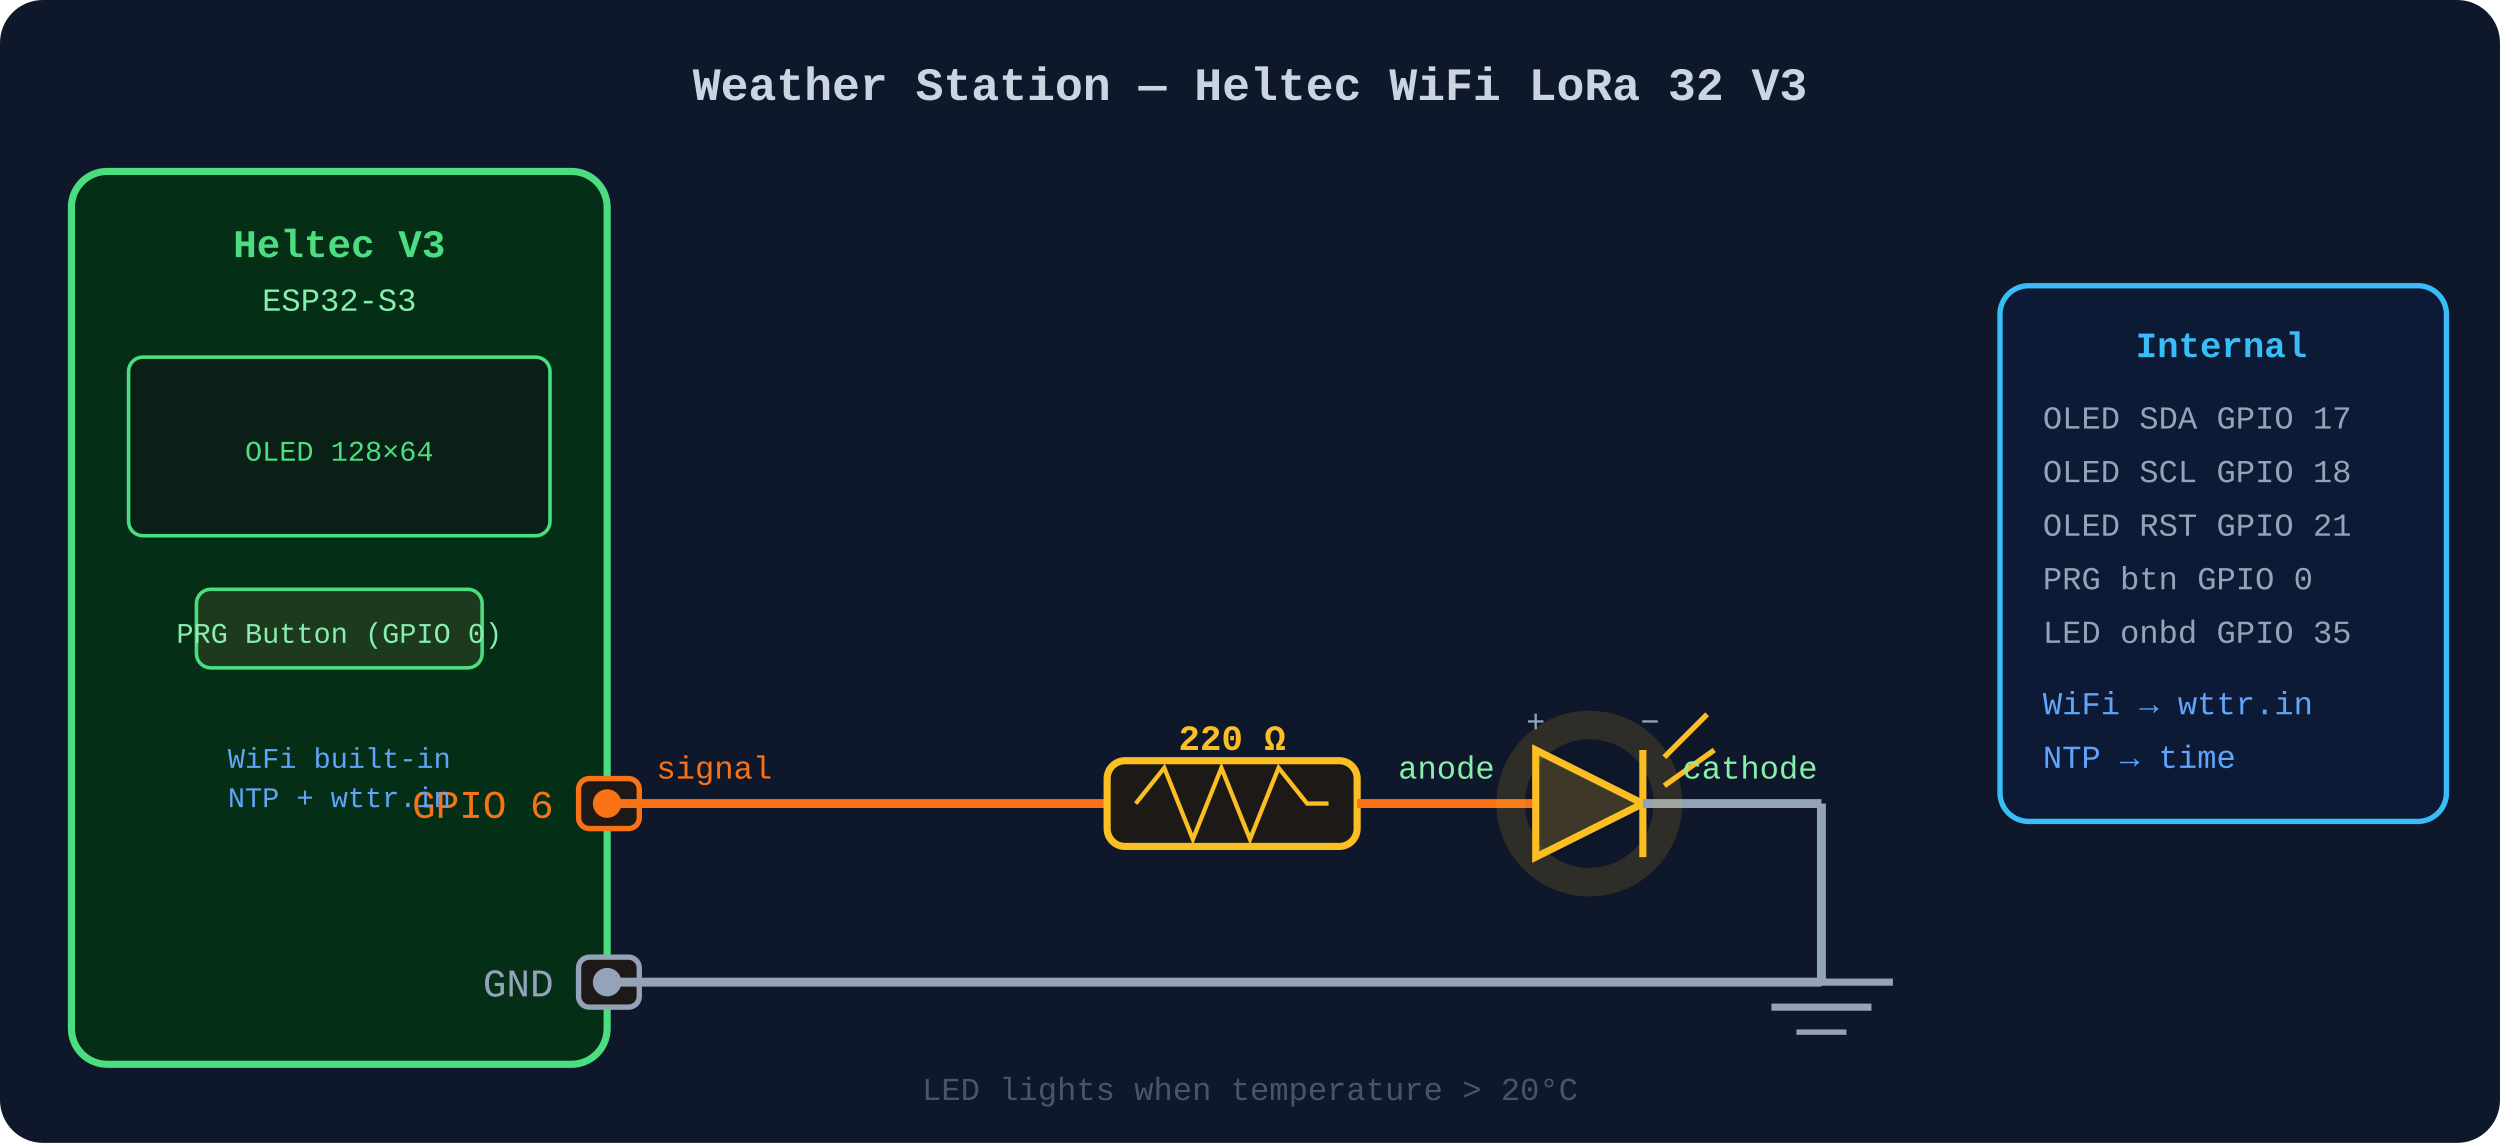
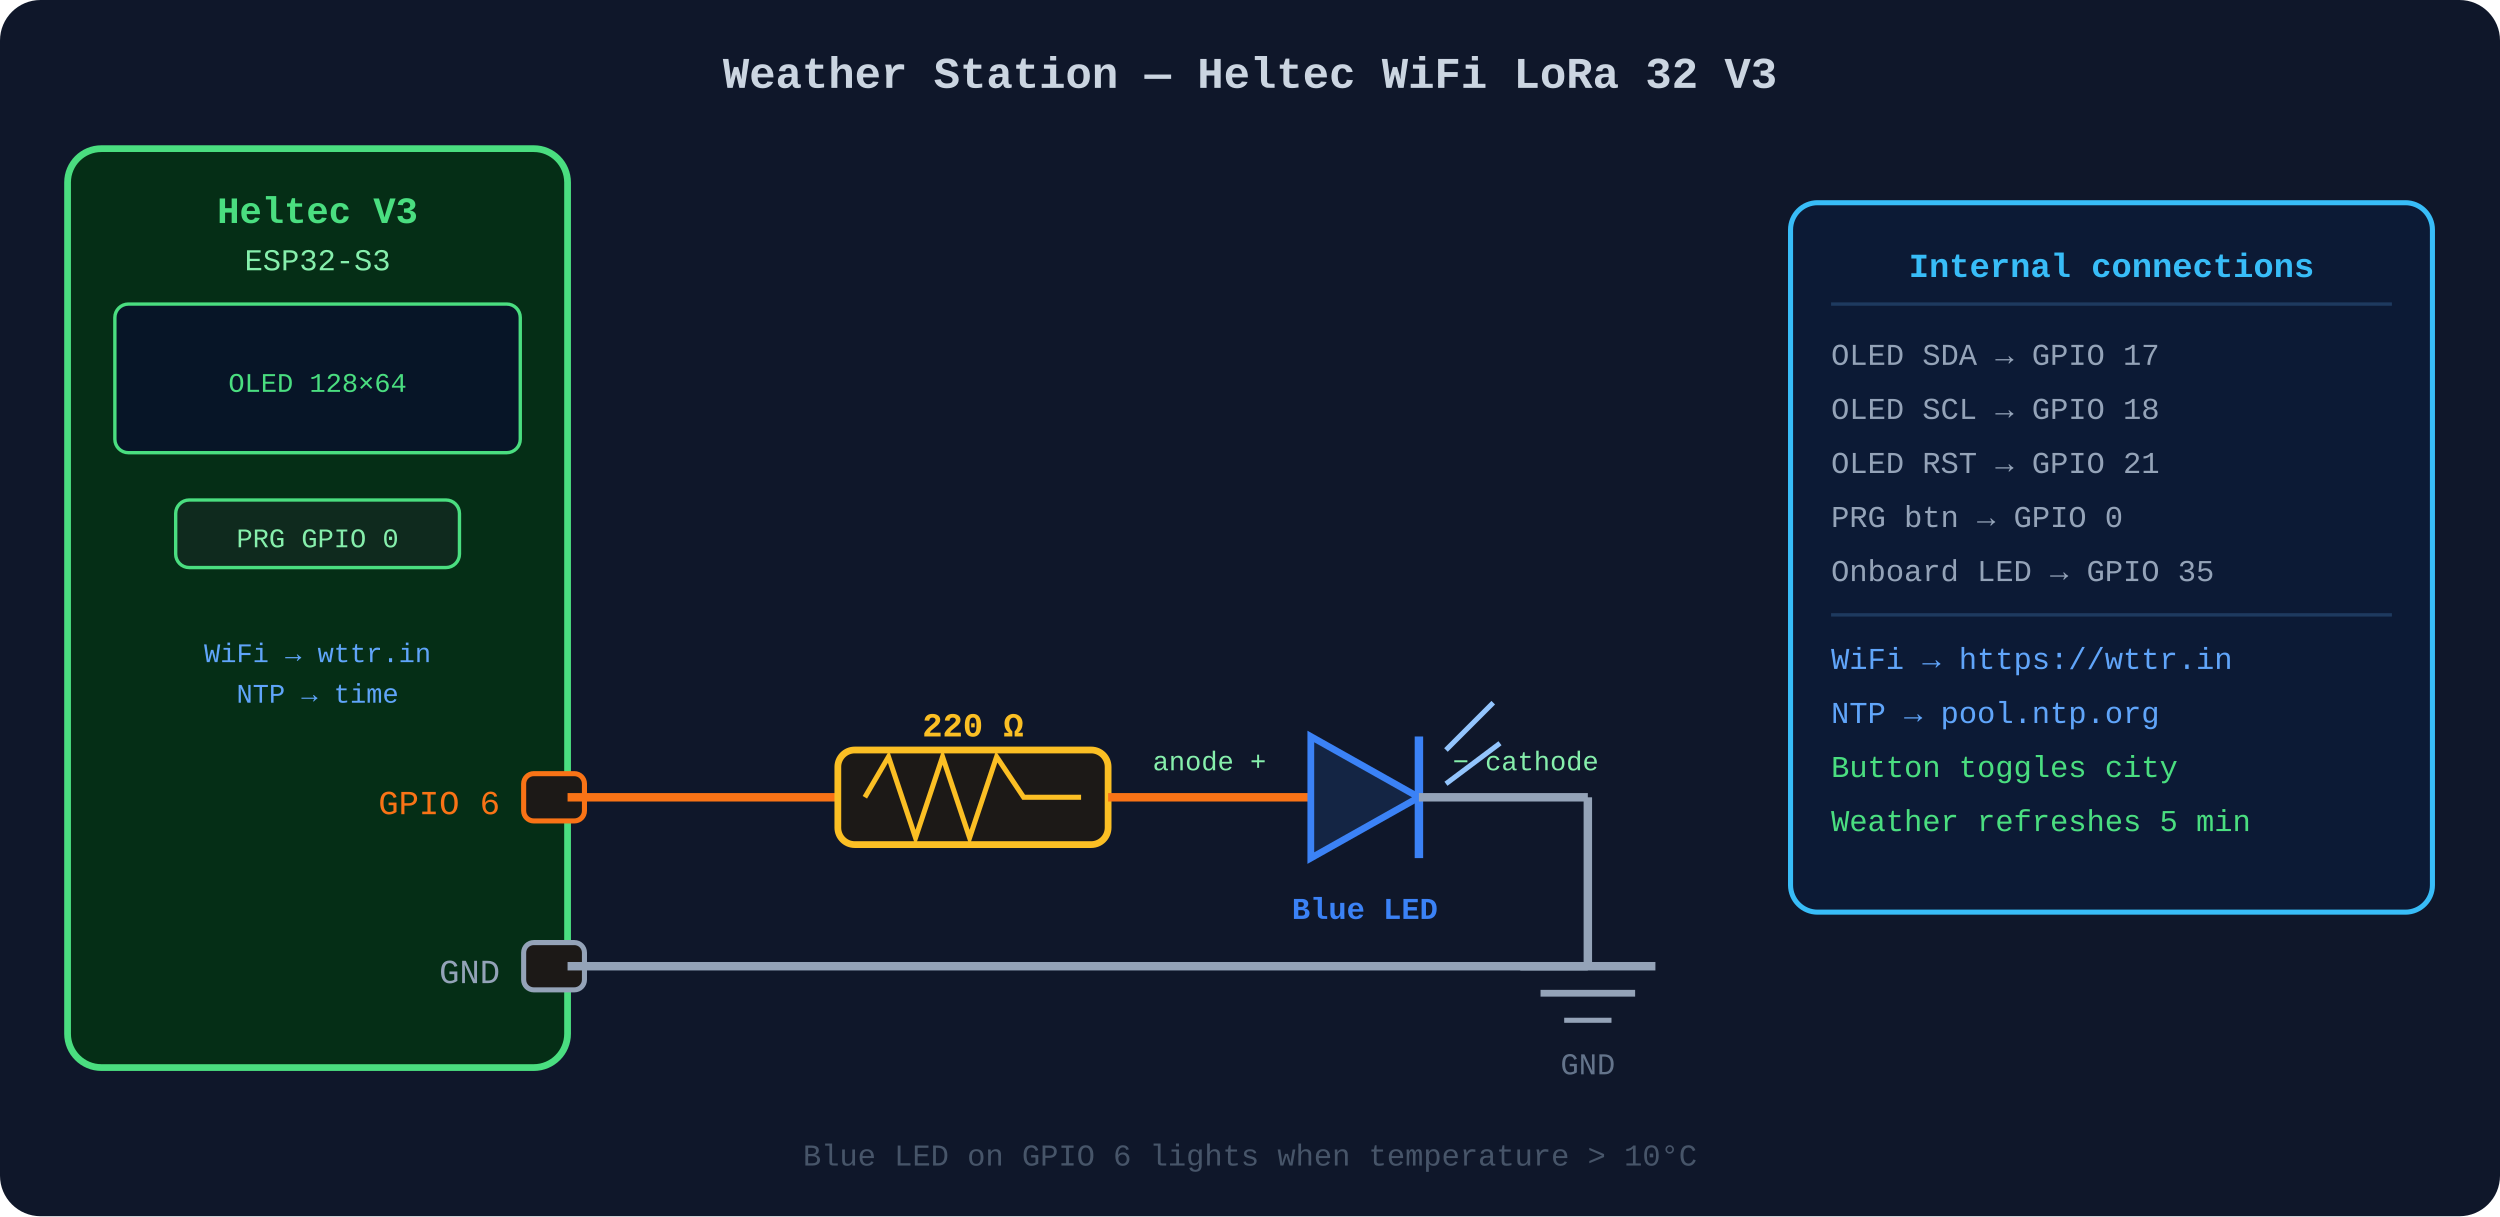
- <svg xmlns="http://www.w3.org/2000/svg" width="700" height="320" viewBox="0 0 700 320" font-family="'Courier New', monospace">
-   <rect width="700" height="320" fill="#0f172a" rx="12" />
-   <text x="350" y="28" text-anchor="middle" fill="#cbd5e1" font-size="13" font-weight="bold">
+ <svg xmlns="http://www.w3.org/2000/svg" width="740" height="360" viewBox="0 0 740 360" font-family="'Courier New', monospace">
+   <rect width="740" height="360" fill="#0f172a" rx="12" />
+   <text x="370" y="26" text-anchor="middle" fill="#cbd5e1" font-size="13" font-weight="bold">
    Weather Station — Heltec WiFi LoRa 32 V3
  </text>
-   <rect x="20" y="48" width="150" height="250" rx="10" fill="#052e16" stroke="#4ade80" stroke-width="2" />
-   <text x="95" y="72" text-anchor="middle" fill="#4ade80" font-size="11" font-weight="bold">Heltec V3</text>
-   <text x="95" y="87" text-anchor="middle" fill="#86efac" font-size="9">ESP32-S3</text>
-   <rect x="36" y="100" width="118" height="50" rx="4" fill="#0a1f15" stroke="#4ade80" stroke-width="1" />
-   <text x="95" y="129" text-anchor="middle" fill="#4ade80" font-size="8">OLED 128×64</text>
-   <rect x="55" y="165" width="80" height="22" rx="4" fill="#1e3a1e" stroke="#4ade80" stroke-width="1" />
-   <text x="95" y="180" text-anchor="middle" fill="#86efac" font-size="8">PRG Button (GPIO 0)</text>
-   <rect x="162" y="218" width="17" height="14" rx="3" fill="#1c1917" stroke="#f97316" stroke-width="1.5" />
-   <circle cx="170" cy="225" r="4" fill="#f97316" />
-   <text x="155" y="229" text-anchor="end" fill="#f97316" font-size="11">GPIO 6</text>
-   <rect x="162" y="268" width="17" height="14" rx="3" fill="#1c1917" stroke="#94a3b8" stroke-width="1.5" />
-   <circle cx="170" cy="275" r="4" fill="#94a3b8" />
-   <text x="155" y="279" text-anchor="end" fill="#94a3b8" font-size="11">GND</text>
-   <text x="95" y="215" text-anchor="middle" fill="#60a5fa" font-size="8">WiFi built-in</text>
-   <text x="95" y="226" text-anchor="middle" fill="#60a5fa" font-size="8">NTP + wttr.in</text>
-   <line x1="170" y1="225" x2="310" y2="225" stroke="#f97316" stroke-width="2.5" />
-   <rect x="310" y="213" width="70" height="24" rx="5" fill="#1c1917" stroke="#fbbf24" stroke-width="2" />
-   <polyline points="318,225 326,215 334,235 342,215 350,235 358,215 366,225 372,225" fill="none" stroke="#fbbf24" stroke-width="1.2" />
-   <text x="345" y="210" text-anchor="middle" fill="#fbbf24" font-size="10" font-weight="bold">220 Ω</text>
-   <line x1="380" y1="225" x2="430" y2="225" stroke="#f97316" stroke-width="2.5" />
-   <polygon points="430,210 430,240 460,225" fill="#fbbf2433" stroke="#fbbf24" stroke-width="2" />
-   <line x1="460" y1="210" x2="460" y2="240" stroke="#fbbf24" stroke-width="2" />
-   <line x1="466" y1="212" x2="478" y2="200" stroke="#fbbf24" stroke-width="1.5" />
-   <line x1="466" y1="220" x2="480" y2="210" stroke="#fbbf24" stroke-width="1.5" />
-   <text x="430" y="205" text-anchor="middle" fill="#94a3b8" font-size="9">+</text>
-   <text x="462" y="205" text-anchor="middle" fill="#94a3b8" font-size="9">−</text>
-   <line x1="460" y1="225" x2="510" y2="225" stroke="#94a3b8" stroke-width="2.5" />
-   <line x1="510" y1="225" x2="510" y2="275" stroke="#94a3b8" stroke-width="2.5" />
-   <line x1="170" y1="275" x2="510" y2="275" stroke="#94a3b8" stroke-width="2.5" />
-   <line x1="490" y1="275" x2="530" y2="275" stroke="#94a3b8" stroke-width="2" />
-   <line x1="496" y1="282" x2="524" y2="282" stroke="#94a3b8" stroke-width="2" />
-   <line x1="503" y1="289" x2="517" y2="289" stroke="#94a3b8" stroke-width="1.5" />
-   <text x="200" y="218" fill="#f97316" font-size="9" text-anchor="middle">signal</text>
-   <text x="405" y="218" fill="#86efac" font-size="9" text-anchor="middle">anode</text>
-   <text x="490" y="218" fill="#86efac" font-size="9" text-anchor="middle">cathode</text>
-   <circle cx="445" cy="225" r="22" fill="none" stroke="#fbbf2422" stroke-width="8" />
-   <rect x="560" y="80" width="125" height="150" rx="8" fill="#0c1a35" stroke="#38bdf8" stroke-width="1.5" />
-   <text x="622" y="100" text-anchor="middle" fill="#38bdf8" font-size="10" font-weight="bold">Internal</text>
-   <text x="572" y="120" fill="#94a3b8" font-size="9">OLED SDA  GPIO 17</text>
-   <text x="572" y="135" fill="#94a3b8" font-size="9">OLED SCL  GPIO 18</text>
-   <text x="572" y="150" fill="#94a3b8" font-size="9">OLED RST  GPIO 21</text>
-   <text x="572" y="165" fill="#94a3b8" font-size="9">PRG btn   GPIO  0</text>
-   <text x="572" y="180" fill="#94a3b8" font-size="9">LED onbd  GPIO 35</text>
-   <text x="572" y="200" fill="#60a5fa" font-size="9">WiFi  →  wttr.in</text>
-   <text x="572" y="215" fill="#60a5fa" font-size="9">NTP   →  time</text>
-   <text x="350" y="308" text-anchor="middle" fill="#475569" font-size="9">
-     LED lights when temperature &gt; 20°C
+   <rect x="20" y="44" width="148" height="272" rx="10" fill="#052e16" stroke="#4ade80" stroke-width="2" />
+   <text x="94" y="66" text-anchor="middle" fill="#4ade80" font-size="11" font-weight="bold">Heltec V3</text>
+   <text x="94" y="80" text-anchor="middle" fill="#86efac" font-size="9">ESP32-S3</text>
+   <rect x="34" y="90" width="120" height="44" rx="4" fill="#071527" stroke="#4ade80" stroke-width="1" />
+   <text x="94" y="116" text-anchor="middle" fill="#4ade80" font-size="8">OLED  128×64</text>
+   <rect x="52" y="148" width="84" height="20" rx="4" fill="#0f2a1e" stroke="#4ade80" stroke-width="1" />
+   <text x="94" y="162" text-anchor="middle" fill="#86efac" font-size="8">PRG  GPIO 0</text>
+   <text x="94" y="196" text-anchor="middle" fill="#60a5fa" font-size="8">WiFi → wttr.in</text>
+   <text x="94" y="208" text-anchor="middle" fill="#60a5fa" font-size="8">NTP  → time</text>
+   <circle cx="168" cy="236" r="5" fill="#f97316" />
+   <rect x="155" y="229" width="18" height="14" rx="3" fill="#1c1917" stroke="#f97316" stroke-width="1.5" />
+   <text x="148" y="241" text-anchor="end" fill="#f97316" font-size="10">GPIO 6</text>
+   <circle cx="168" cy="286" r="5" fill="#94a3b8" />
+   <rect x="155" y="279" width="18" height="14" rx="3" fill="#1c1917" stroke="#94a3b8" stroke-width="1.5" />
+   <text x="148" y="291" text-anchor="end" fill="#94a3b8" font-size="10">GND</text>
+   <line x1="168" y1="236" x2="248" y2="236" stroke="#f97316" stroke-width="2.5" />
+   <rect x="248" y="222" width="80" height="28" rx="5" fill="#1c1917" stroke="#fbbf24" stroke-width="2" />
+   <polyline points="256,236 263,224 271,248 279,224 287,248 295,224 303,236 320,236" fill="none" stroke="#fbbf24" stroke-width="1.5" />
+   <text x="288" y="218" text-anchor="middle" fill="#fbbf24" font-size="10" font-weight="bold">220 Ω</text>
+   <line x1="328" y1="236" x2="388" y2="236" stroke="#f97316" stroke-width="2.5" />
+   <text x="358" y="228" text-anchor="middle" fill="#86efac" font-size="8">anode  +</text>
+   <polygon points="388,218 388,254 420,236" fill="#3b82f622" stroke="#3b82f6" stroke-width="2" />
+   <line x1="420" y1="218" x2="420" y2="254" stroke="#3b82f6" stroke-width="2.5" />
+   <line x1="428" y1="222" x2="442" y2="208" stroke="#93c5fd" stroke-width="1.5" />
+   <line x1="428" y1="232" x2="444" y2="220" stroke="#93c5fd" stroke-width="1.5" />
+   <text x="404" y="272" text-anchor="middle" fill="#3b82f6" font-size="9" font-weight="bold">Blue LED</text>
+   <text x="430" y="228" text-anchor="start" fill="#86efac" font-size="8">−  cathode</text>
+   <line x1="420" y1="236" x2="470" y2="236" stroke="#94a3b8" stroke-width="2.5" />
+   <line x1="470" y1="236" x2="470" y2="286" stroke="#94a3b8" stroke-width="2.5" />
+   <line x1="168" y1="286" x2="470" y2="286" stroke="#94a3b8" stroke-width="2.5" />
+   <line x1="450" y1="286" x2="490" y2="286" stroke="#94a3b8" stroke-width="2.5" />
+   <line x1="456" y1="294" x2="484" y2="294" stroke="#94a3b8" stroke-width="2" />
+   <line x1="463" y1="302" x2="477" y2="302" stroke="#94a3b8" stroke-width="1.5" />
+   <text x="470" y="318" text-anchor="middle" fill="#64748b" font-size="9">GND</text>
+   <rect x="530" y="60" width="190" height="210" rx="8" fill="#0c1a35" stroke="#38bdf8" stroke-width="1.5" />
+   <text x="625" y="82" text-anchor="middle" fill="#38bdf8" font-size="10" font-weight="bold">Internal connections</text>
+   <line x1="542" y1="90" x2="708" y2="90" stroke="#1e3a5f" stroke-width="1" />
+   <text x="542" y="108" fill="#94a3b8" font-size="9">OLED SDA  →  GPIO 17</text>
+   <text x="542" y="124" fill="#94a3b8" font-size="9">OLED SCL  →  GPIO 18</text>
+   <text x="542" y="140" fill="#94a3b8" font-size="9">OLED RST  →  GPIO 21</text>
+   <text x="542" y="156" fill="#94a3b8" font-size="9">PRG btn   →  GPIO  0</text>
+   <text x="542" y="172" fill="#94a3b8" font-size="9">Onboard LED → GPIO 35</text>
+   <line x1="542" y1="182" x2="708" y2="182" stroke="#1e3a5f" stroke-width="1" />
+   <text x="542" y="198" fill="#60a5fa" font-size="9">WiFi  →  https://wttr.in</text>
+   <text x="542" y="214" fill="#60a5fa" font-size="9">NTP   →  pool.ntp.org</text>
+   <text x="542" y="230" fill="#4ade80" font-size="9">Button toggles city</text>
+   <text x="542" y="246" fill="#4ade80" font-size="9">Weather refreshes 5 min</text>
+   <text x="370" y="345" text-anchor="middle" fill="#475569" font-size="9">
+     Blue LED on GPIO 6 lights when temperature &gt; 10°C
  </text>
</svg>
